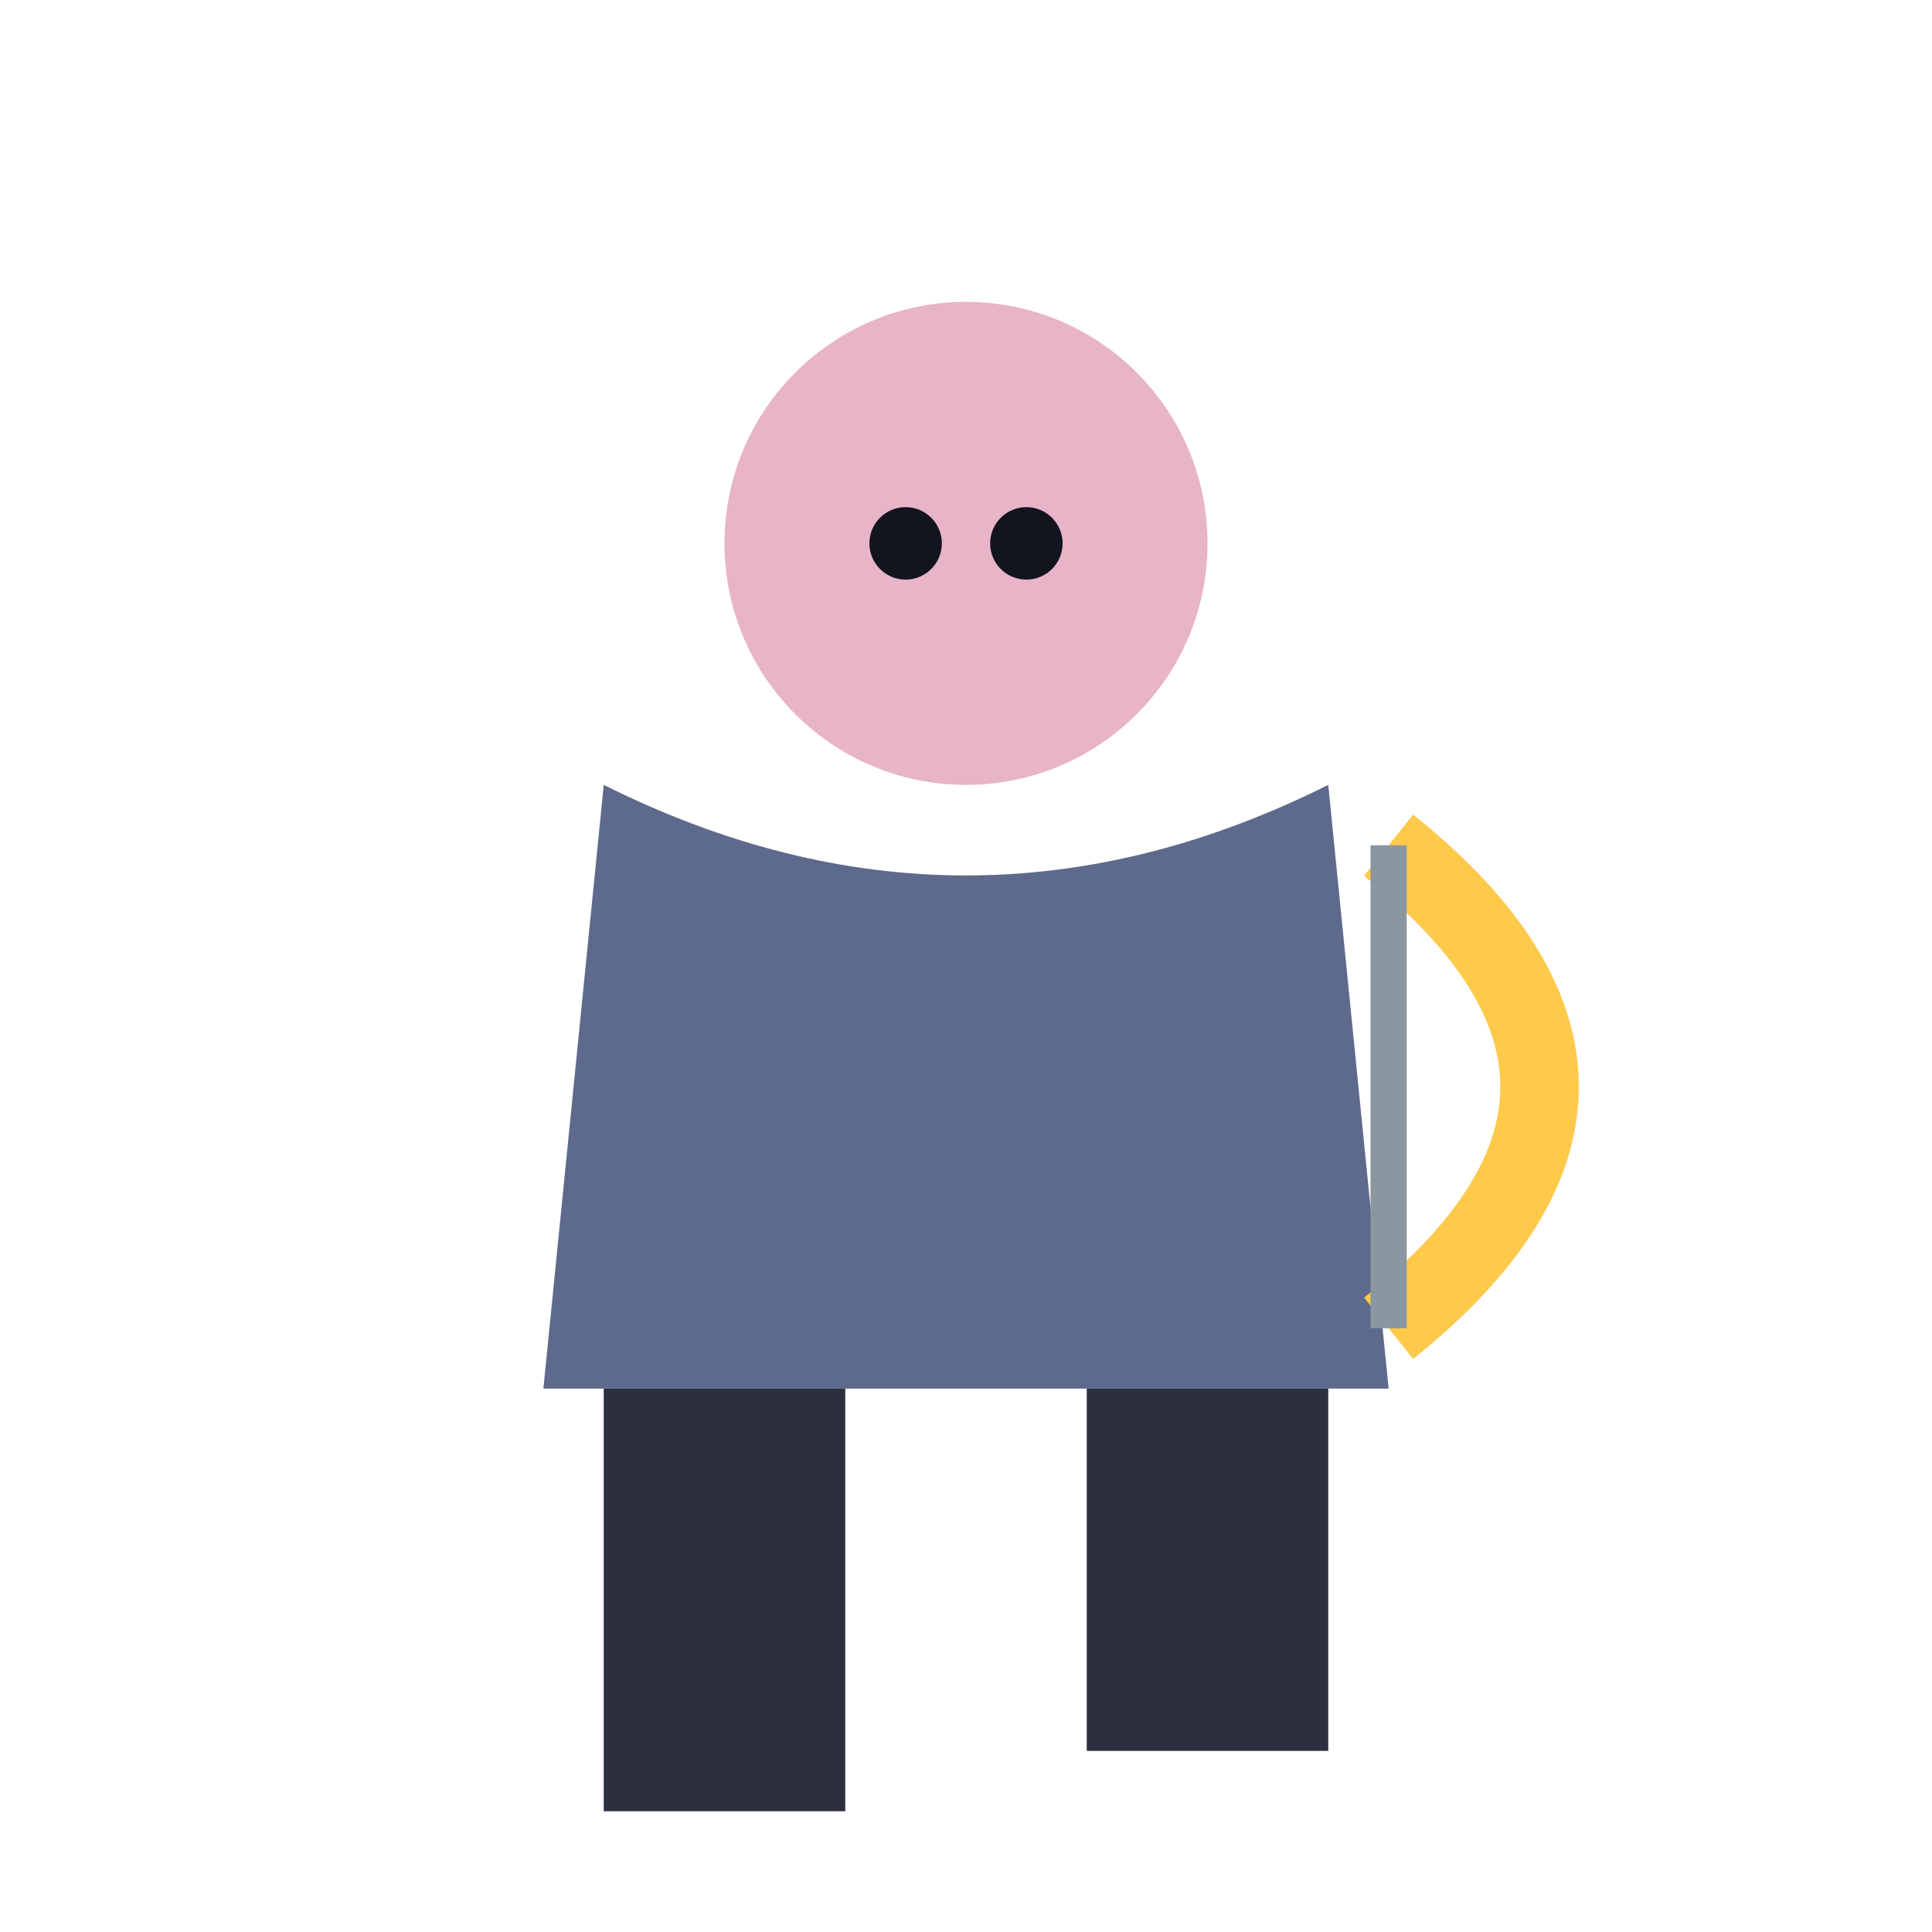
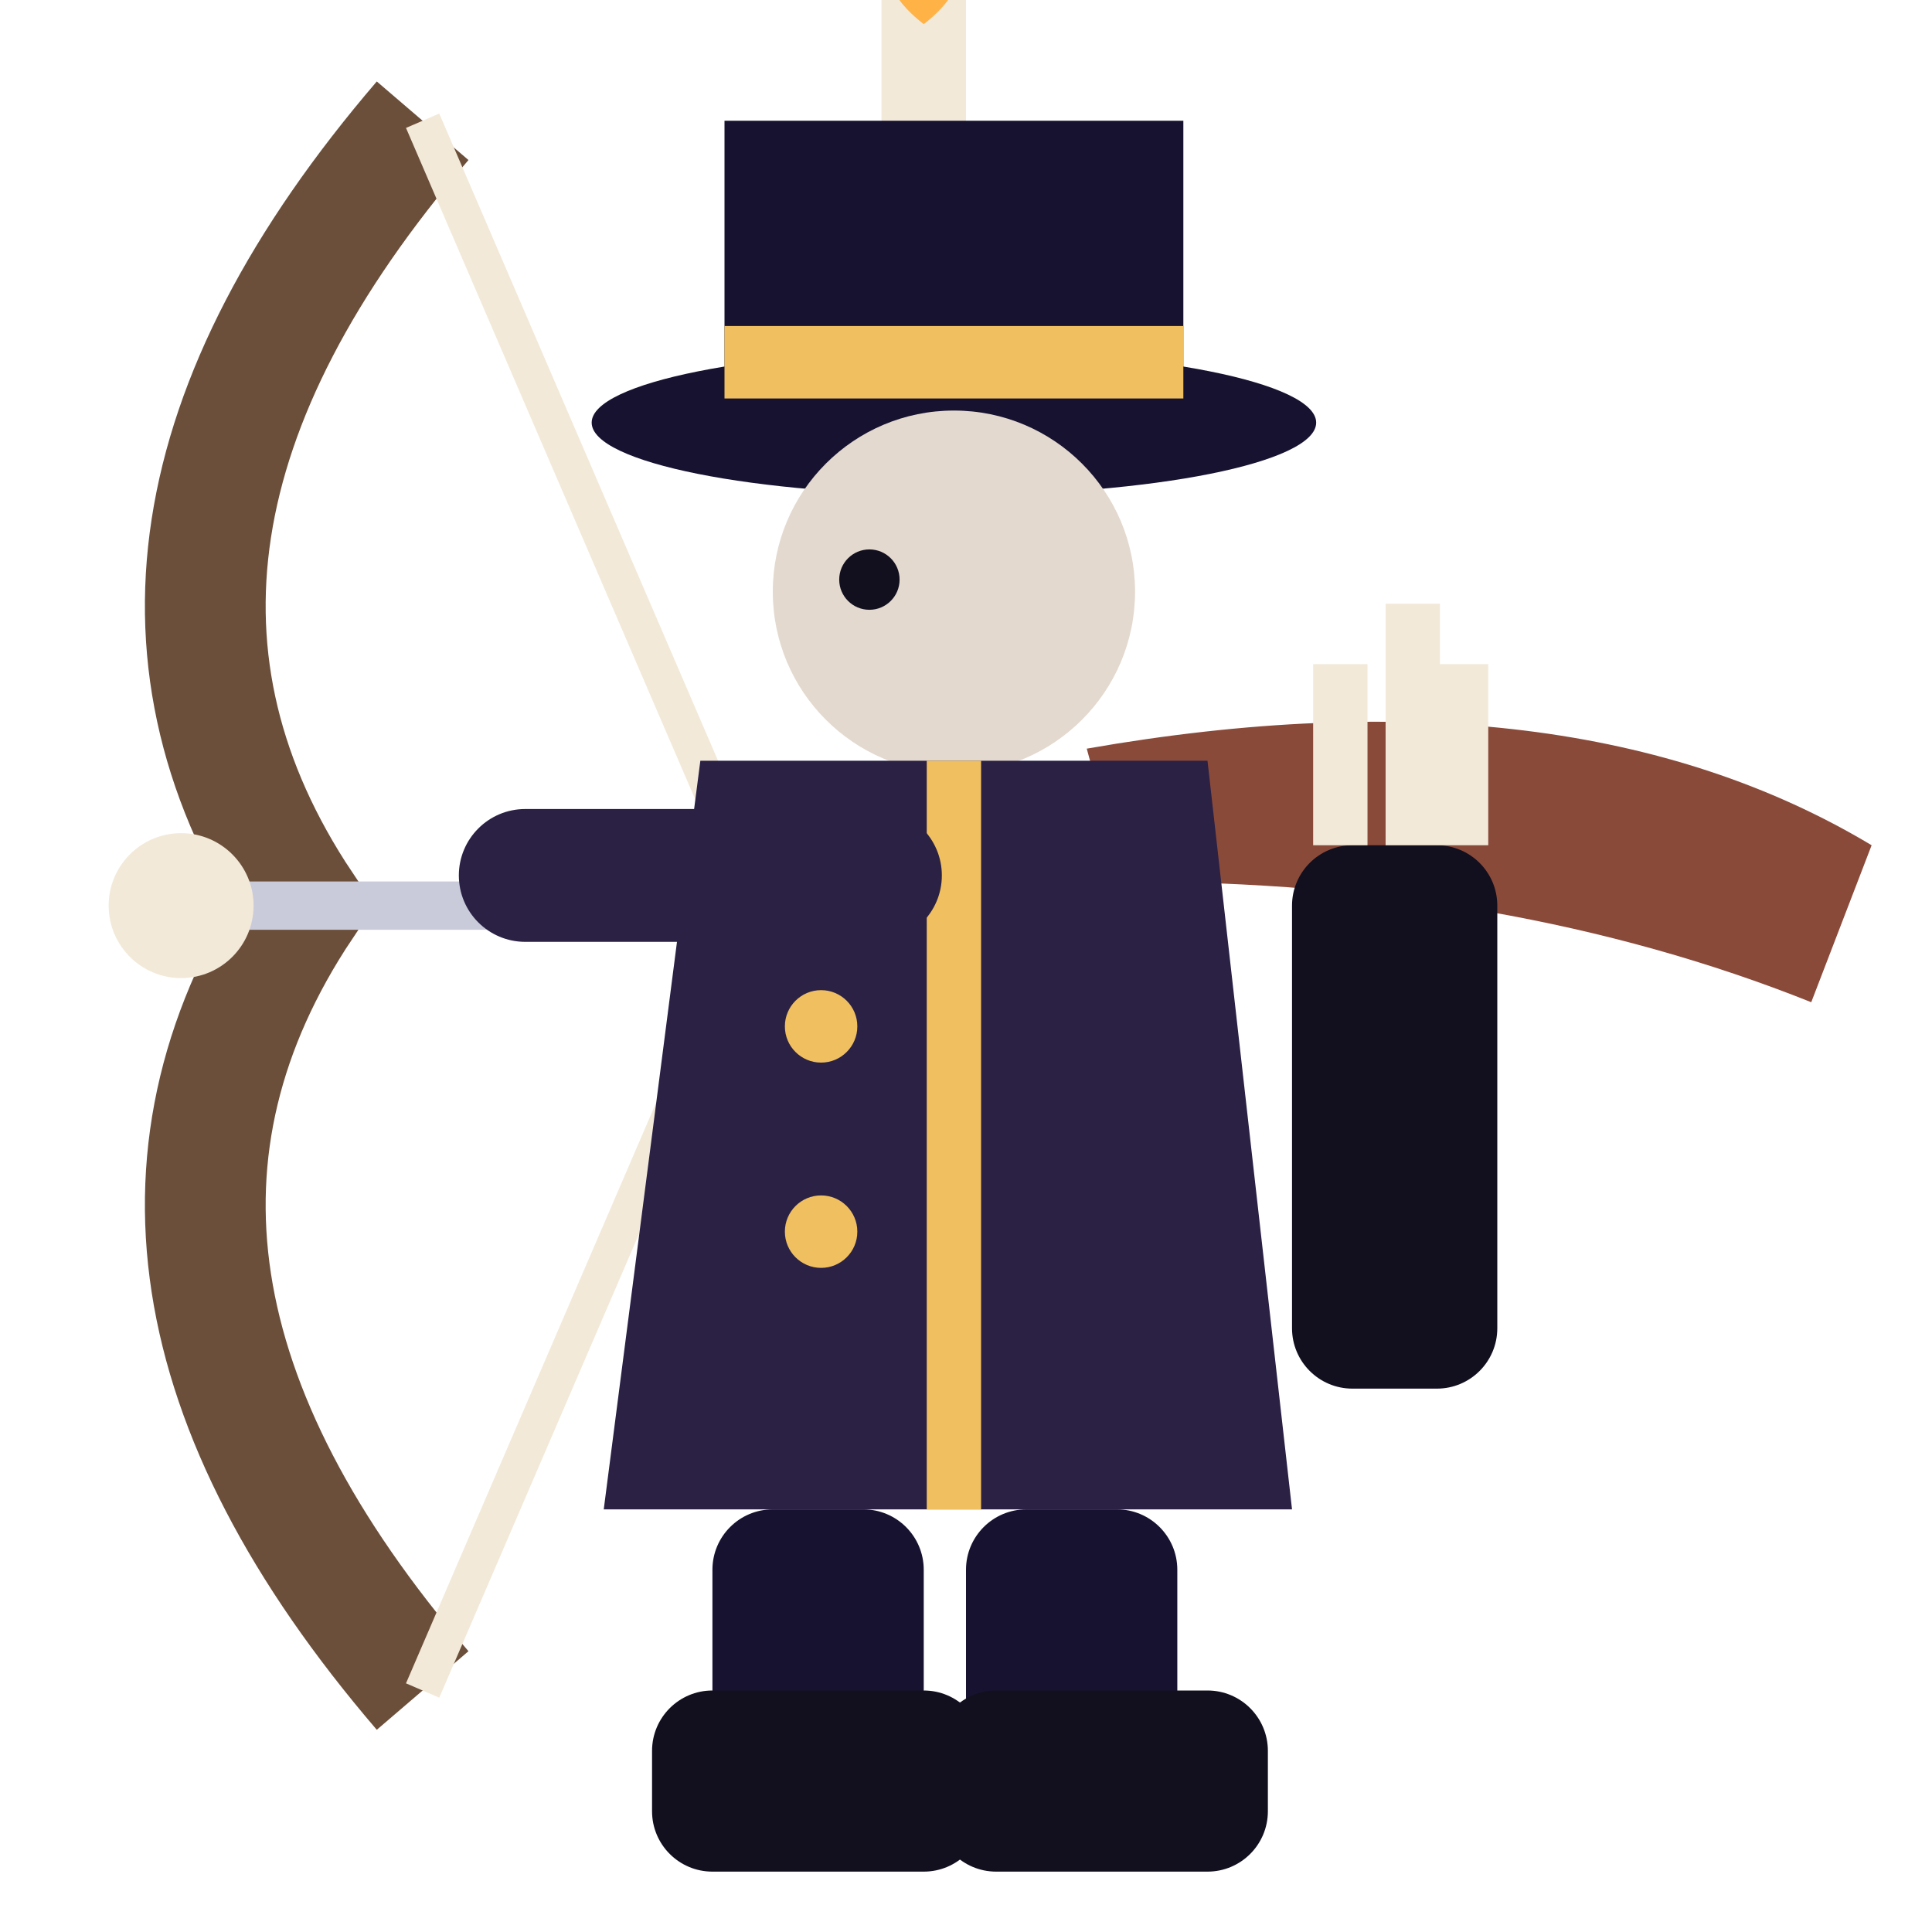
<svg xmlns="http://www.w3.org/2000/svg" viewBox="0 0 32 32">
-   <circle cx="16" cy="9" r="4" fill="#E8B4C8" />
-   <circle cx="15" cy="9" r="0.6" fill="#12141f" />
-   <circle cx="17" cy="9" r="0.6" fill="#12141f" />
-   <path d="M10,13 L9,23 L23,23 L22,13 Q16,16 10,13 Z" fill="#5E6A8C" />
-   <path d="M23,14 Q28,18 23,22" stroke="#FFC94A" stroke-width="1.3" fill="none" />
-   <line x1="23" y1="14" x2="23" y2="22" stroke="#8A97A0" stroke-width="0.6" />
-   <rect x="10" y="23" width="4" height="7" fill="#2B2F3E" />
-   <rect x="18" y="23" width="4" height="6" fill="#2B2F3E" />
+   <path d="M7,2 Q1,9 5,15 Q1,21 7,28" stroke="#6B4F3A" stroke-width="2" fill="none" />
+   <path d="M7,2 L12.6,15 L7,28" stroke="#F2E9D8" stroke-width="0.6" fill="none" />
+   <rect x="3" y="14.6" width="9.6" height="0.8" fill="#C9CBDA" />
+   <circle cx="3" cy="15" r="1.2" fill="#F2E9D8" />
+   <rect x="14.6" y="-0.4" width="1.4" height="2.6" fill="#F2E9D8" />
+   <path d="M15.3,-2 Q16.6,-0.6 15.3,0.4 Q14,-0.6 15.3,-2 Z" fill="#FFB347" />
+   <rect x="12" y="2" width="7.6" height="5" fill="#171230" />
+   <ellipse cx="15.8" cy="7" rx="6" ry="1.2" fill="#171230" />
+   <rect x="12" y="5.4" width="7.6" height="1.2" fill="#F0C060" />
+   <circle cx="15.8" cy="9.8" r="3" fill="#E3D9CF" />
+   <circle cx="14.4" cy="9.6" r="0.5" fill="#120F1E" />
+   <path d="M18,12.4 Q26,11 31,14 L30,16.6 Q25,14.6 18.6,14.6 Z" fill="#8A4A3A" />
+   <path d="M11.6,12.6 H20 L21.4,25 H10 Z" fill="#2A2145" />
+   <path d="M15.8,12.6 V25" stroke="#F0C060" stroke-width="0.9" />
+   <circle cx="13.6" cy="17" r="0.6" fill="#F0C060" />
+   <circle cx="13.6" cy="20.4" r="0.6" fill="#F0C060" />
+   <rect x="7.6" y="13.4" width="8" height="2.2" rx="1.1" fill="#2A2145" />
+   <rect x="21.4" y="14" width="3.4" height="9" rx="1" fill="#120F1E" />
+   <path d="M22.2,14 V11 M23.4,14 V10 M24.2,14 V11" stroke="#F2E9D8" stroke-width="0.9" />
+   <rect x="11.8" y="25" width="3.5" height="5" rx="1" fill="#171230" />
+   <rect x="16" y="25" width="3.5" height="5" rx="1" fill="#171230" />
+   <rect x="10.8" y="28" width="5.5" height="3" rx="1" fill="#120F1E" />
+   <rect x="15.5" y="28" width="5.5" height="3" rx="1" fill="#120F1E" />
</svg>
